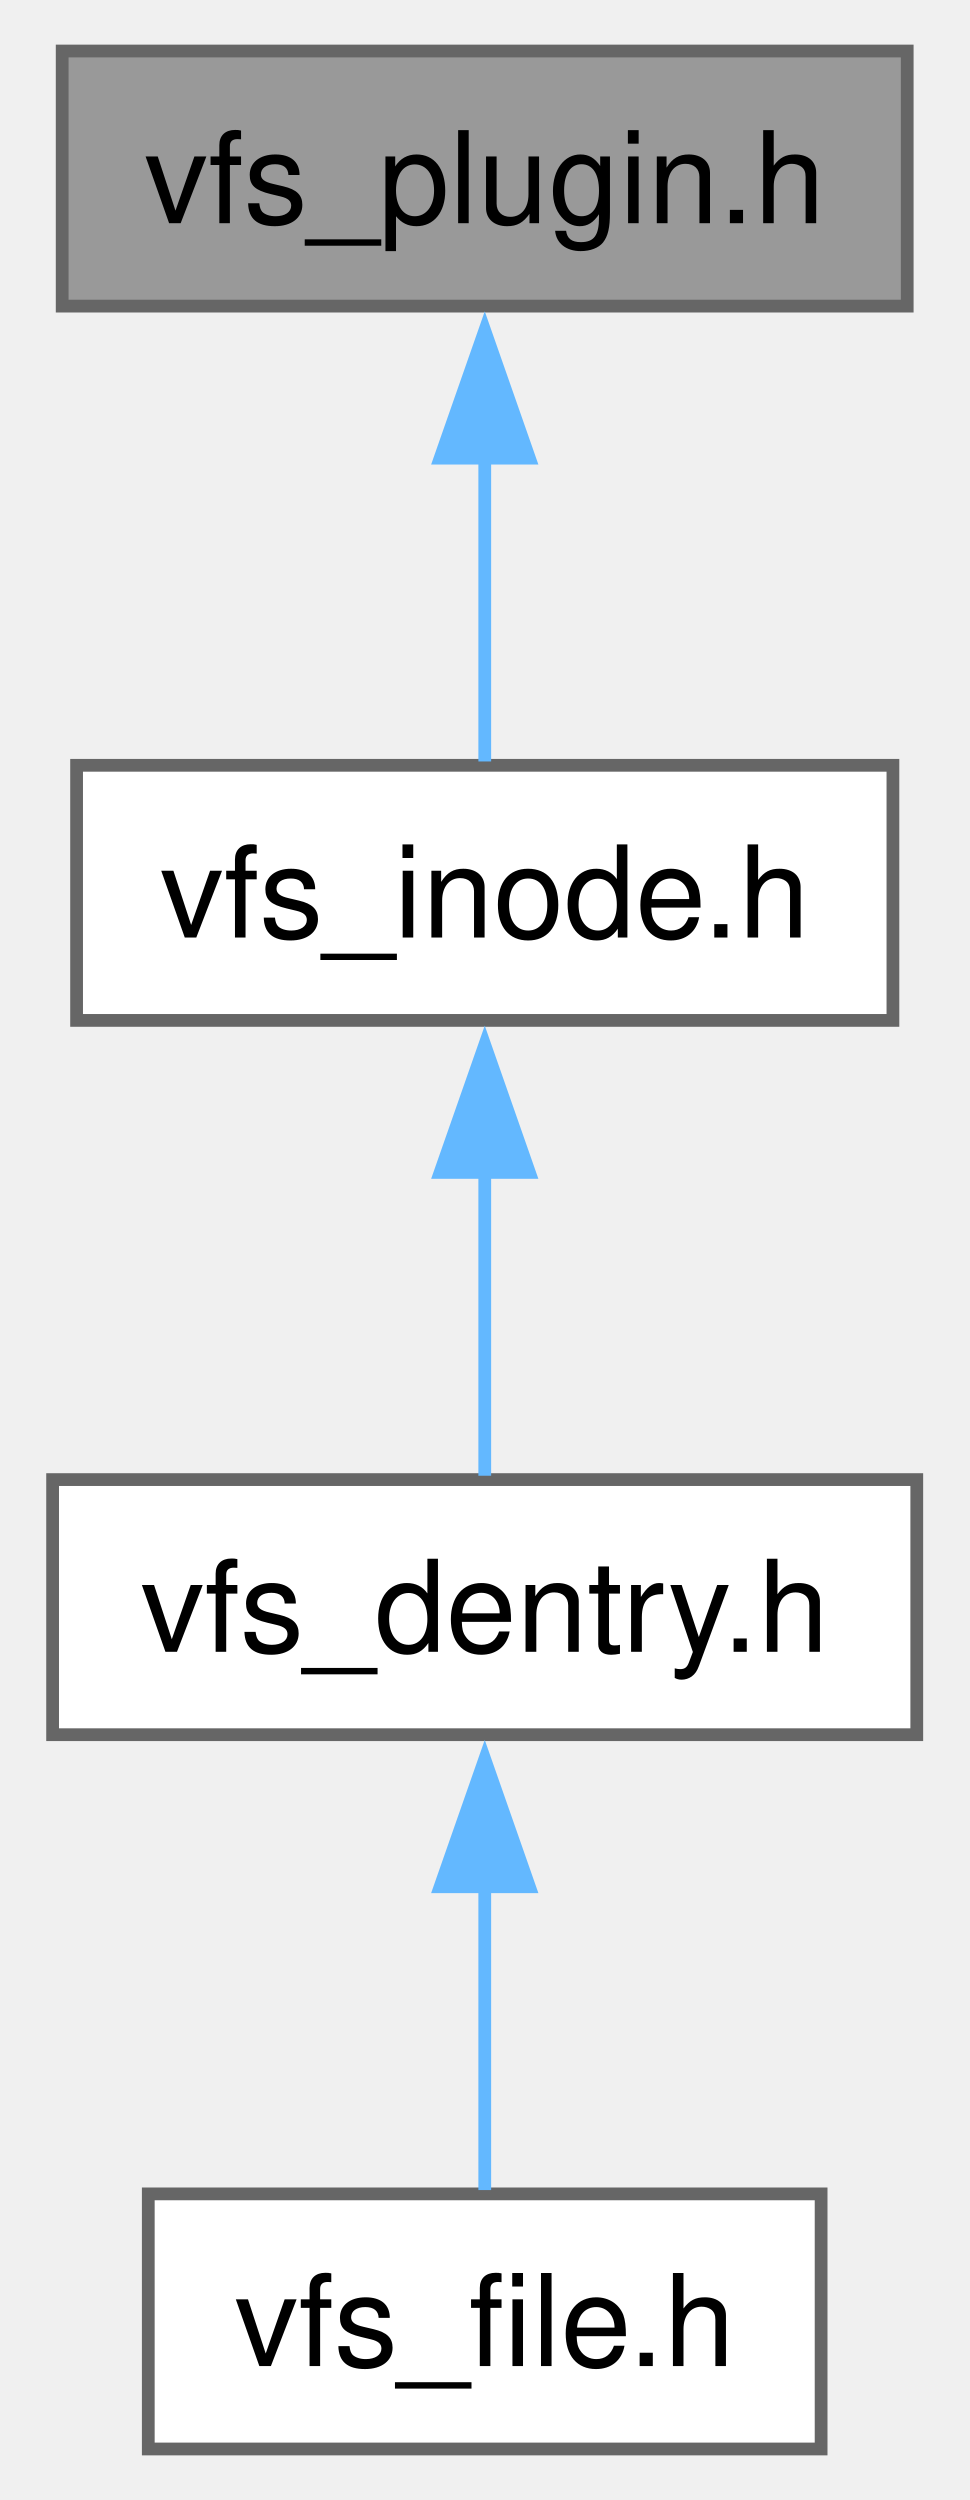
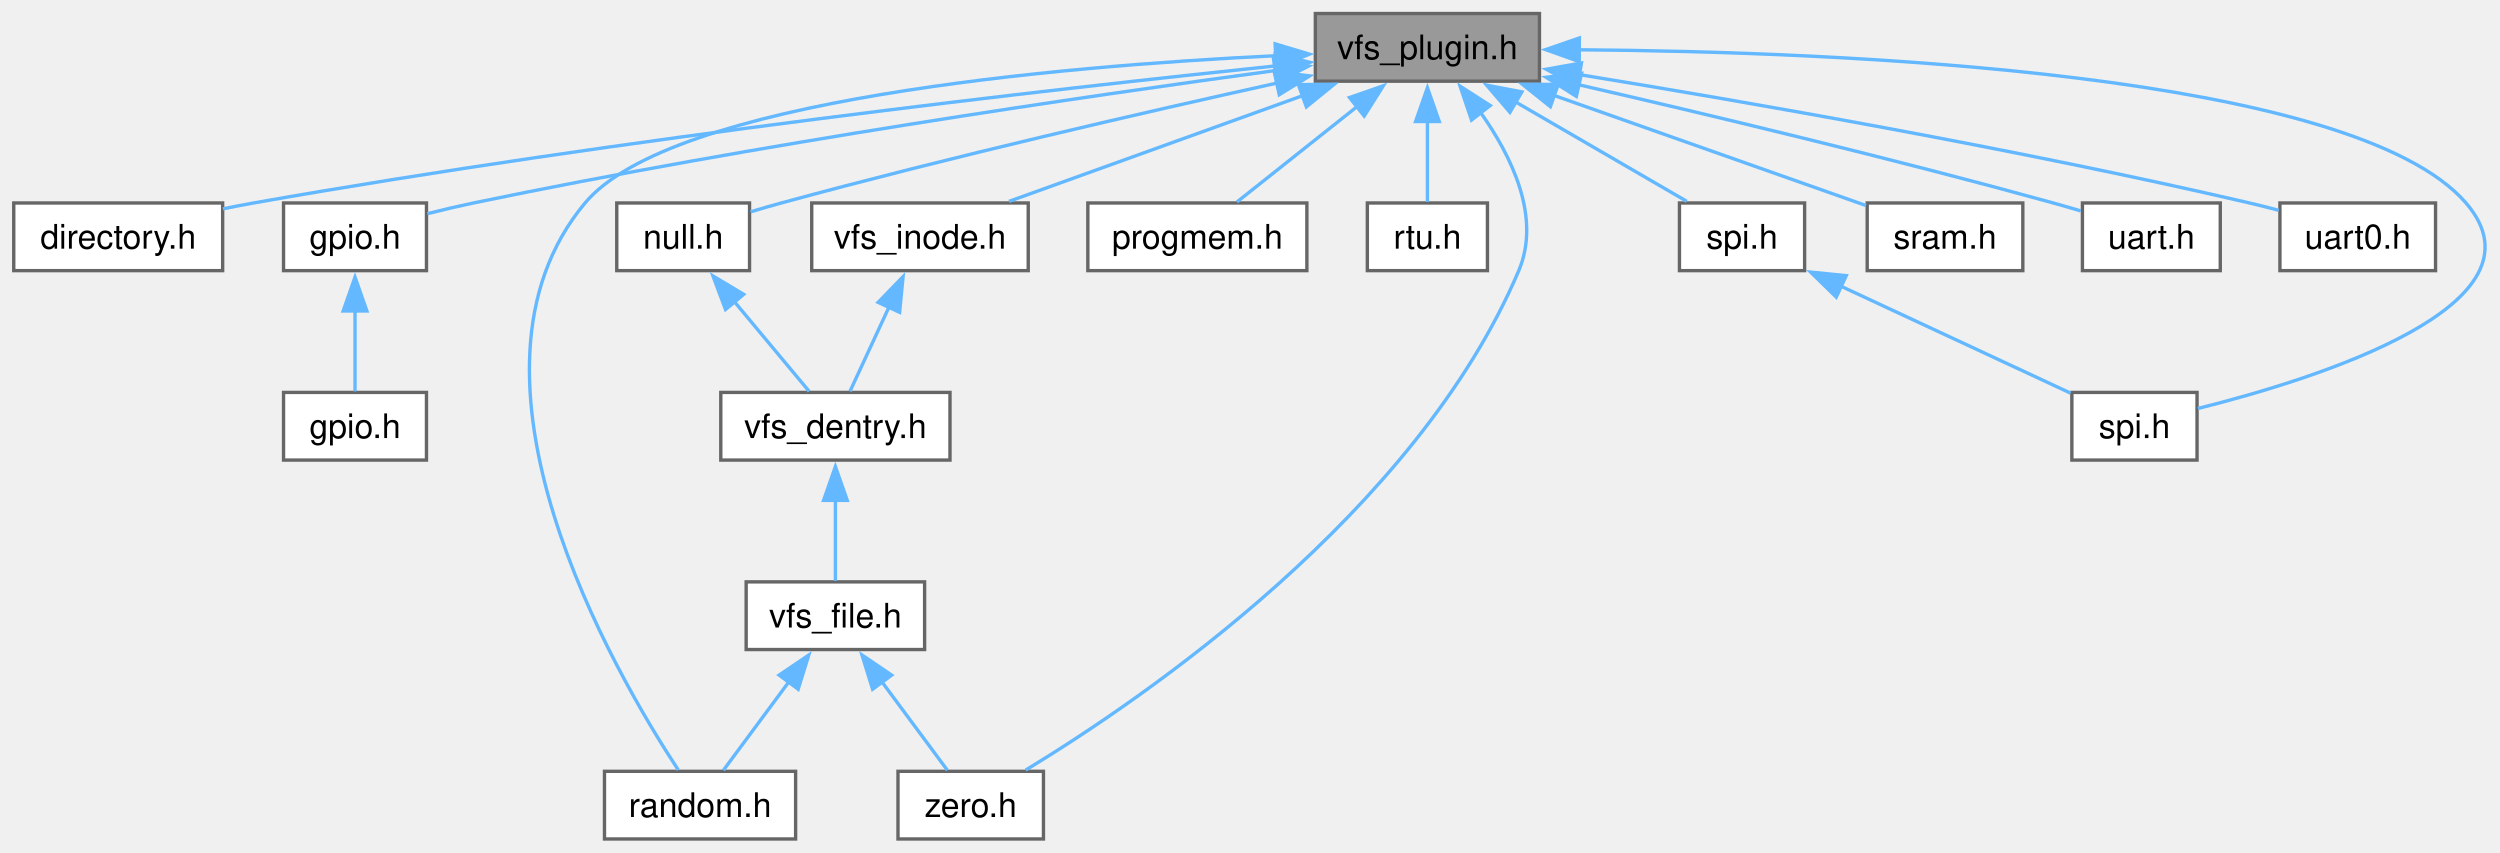
- <svg xmlns="http://www.w3.org/2000/svg" xmlns:xlink="http://www.w3.org/1999/xlink" width="76pt" height="196pt" viewBox="0.00 0.00 75.75 196.00">
-   <g id="graph0" class="graph" transform="scale(1 1) rotate(0) translate(4 192)">
+ <svg xmlns="http://www.w3.org/2000/svg" xmlns:xlink="http://www.w3.org/1999/xlink" width="739pt" height="252pt" viewBox="0.00 0.00 738.87 252.00">
+   <g id="graph0" class="graph" transform="scale(1 1) rotate(0) translate(4 248)">
    <g id="Node000001" class="node">
      <g id="a_Node000001">
        <a xlink:title=" ">
-           <polygon fill="#999999" stroke="#666666" points="67,-188 0.75,-188 0.75,-168 67,-168 67,-188" />
-           <text text-anchor="middle" x="33.88" y="-174.5" font-family="Helvetica,sans-Serif" font-size="10.00">vfs_plugin.h</text>
+           <polygon fill="#999999" stroke="#666666" points="451,-244 384.75,-244 384.75,-224 451,-224 451,-244" />
+           <text text-anchor="middle" x="417.88" y="-230.5" font-family="Helvetica,sans-Serif" font-size="10.00">vfs_plugin.h</text>
        </a>
      </g>
    </g>
    <g id="Node000002" class="node">
      <g id="a_Node000002">
-         <a xlink:href="vfs__inode_8h.html" target="_top" xlink:title=" ">
-           <polygon fill="white" stroke="#666666" points="65.88,-132 1.88,-132 1.88,-112 65.88,-112 65.88,-132" />
-           <text text-anchor="middle" x="33.88" y="-118.5" font-family="Helvetica,sans-Serif" font-size="10.00">vfs_inode.h</text>
+         <a xlink:href="directory_8h.html" target="_top" xlink:title=" ">
+           <polygon fill="white" stroke="#666666" points="61.75,-188 0,-188 0,-168 61.75,-168 61.75,-188" />
+           <text text-anchor="middle" x="30.88" y="-174.5" font-family="Helvetica,sans-Serif" font-size="10.00">directory.h</text>
        </a>
      </g>
    </g>
    <g id="edge1_Node000001_Node000002" class="edge">
      <g id="a_edge1_Node000001_Node000002">
        <a xlink:title=" ">
-           <path fill="none" stroke="#63b8ff" d="M33.88,-156.13C33.88,-147.9 33.88,-138.85 33.88,-132.3" />
-           <polygon fill="#63b8ff" stroke="#63b8ff" points="30.38,-156.08 33.88,-166.08 37.38,-156.08 30.38,-156.08" />
+           <path fill="none" stroke="#63b8ff" d="M373.47,-228.57C307.29,-221.67 178.94,-207.12 70.88,-188 67.93,-187.48 64.88,-186.89 61.83,-186.26" />
+           <polygon fill="#63b8ff" stroke="#63b8ff" points="372.89,-232.03 383.2,-229.57 373.61,-225.07 372.89,-232.03" />
        </a>
      </g>
    </g>
    <g id="Node000003" class="node">
      <g id="a_Node000003">
-         <a xlink:href="vfs__dentry_8h.html" target="_top" xlink:title=" ">
-           <polygon fill="white" stroke="#666666" points="67.75,-76 0,-76 0,-56 67.75,-56 67.75,-76" />
-           <text text-anchor="middle" x="33.88" y="-62.5" font-family="Helvetica,sans-Serif" font-size="10.00">vfs_dentry.h</text>
-         </a>
-       </g>
-     </g>
-     <g id="edge2_Node000002_Node000003" class="edge">
-       <g id="a_edge2_Node000002_Node000003">
-         <a xlink:title=" ">
-           <path fill="none" stroke="#63b8ff" d="M33.88,-100.13C33.88,-91.9 33.88,-82.85 33.88,-76.3" />
-           <polygon fill="#63b8ff" stroke="#63b8ff" points="30.38,-100.08 33.88,-110.08 37.38,-100.08 30.38,-100.08" />
+         <a xlink:href="vfs_2module_2gpio_2gpio_8h.html" target="_top" xlink:title=" ">
+           <polygon fill="white" stroke="#666666" points="122,-188 79.75,-188 79.75,-168 122,-168 122,-188" />
+           <text text-anchor="middle" x="100.88" y="-174.5" font-family="Helvetica,sans-Serif" font-size="10.00">gpio.h</text>
+         </a>
+       </g>
+     </g>
+     <g id="edge2_Node000001_Node000003" class="edge">
+       <g id="a_edge2_Node000001_Node000003">
+         <a xlink:title=" ">
+           <path fill="none" stroke="#63b8ff" d="M373.01,-227.16C317.18,-219.59 219.03,-205.29 135.88,-188 131.45,-187.08 126.75,-185.97 122.27,-184.84" />
+           <polygon fill="#63b8ff" stroke="#63b8ff" points="372.39,-230.61 382.76,-228.47 373.32,-223.67 372.39,-230.61" />
+         </a>
+       </g>
+     </g>
+     <g id="Node000005" class="node">
+       <g id="a_Node000005">
+         <a xlink:href="null_8h.html" target="_top" xlink:title=" ">
+           <polygon fill="white" stroke="#666666" points="217.5,-188 178.25,-188 178.25,-168 217.5,-168 217.5,-188" />
+           <text text-anchor="middle" x="197.88" y="-174.5" font-family="Helvetica,sans-Serif" font-size="10.00">null.h</text>
+         </a>
+       </g>
+     </g>
+     <g id="edge4_Node000001_Node000005" class="edge">
+       <g id="a_edge4_Node000001_Node000005">
+         <a xlink:title=" ">
+           <path fill="none" stroke="#63b8ff" d="M373.65,-223.5C334.8,-214.93 276.83,-201.62 226.88,-188 223.93,-187.2 220.82,-186.29 217.79,-185.38" />
+           <polygon fill="#63b8ff" stroke="#63b8ff" points="372.58,-226.84 383.1,-225.57 374.08,-220.01 372.58,-226.84" />
+         </a>
+       </g>
+     </g>
+     <g id="Node000008" class="node">
+       <g id="a_Node000008">
+         <a xlink:href="random_8h.html" target="_top" xlink:title=" ">
+           <polygon fill="white" stroke="#666666" points="231.12,-20 174.62,-20 174.62,0 231.12,0 231.12,-20" />
+           <text text-anchor="middle" x="202.88" y="-6.5" font-family="Helvetica,sans-Serif" font-size="10.00">random.h</text>
+         </a>
+       </g>
+     </g>
+     <g id="edge10_Node000001_Node000008" class="edge">
+       <g id="a_edge10_Node000001_Node000008">
+         <a xlink:title=" ">
+           <path fill="none" stroke="#63b8ff" d="M373.08,-231.54C308.56,-228.4 194.4,-218.55 168.88,-188 126.34,-137.09 177.57,-49.12 196.44,-20.38" />
+           <polygon fill="#63b8ff" stroke="#63b8ff" points="372.86,-235.04 383.01,-231.99 373.17,-228.04 372.86,-235.04" />
+         </a>
+       </g>
+     </g>
+     <g id="Node000009" class="node">
+       <g id="a_Node000009">
+         <a xlink:href="zero_8h.html" target="_top" xlink:title=" ">
+           <polygon fill="white" stroke="#666666" points="304.38,-20 261.38,-20 261.38,0 304.38,0 304.38,-20" />
+           <text text-anchor="middle" x="282.88" y="-6.5" font-family="Helvetica,sans-Serif" font-size="10.00">zero.h</text>
+         </a>
+       </g>
+     </g>
+     <g id="edge20_Node000001_Node000009" class="edge">
+       <g id="a_edge20_Node000001_Node000009">
+         <a xlink:title=" ">
+           <path fill="none" stroke="#63b8ff" d="M433.54,-214.83C442.81,-201.78 451.56,-183.78 444.88,-168 414.56,-96.41 333.86,-41.45 299.13,-20.37" />
+           <polygon fill="#63b8ff" stroke="#63b8ff" points="430.92,-212.5 427.53,-222.53 436.44,-216.81 430.92,-212.5" />
+         </a>
+       </g>
+     </g>
+     <g id="Node000010" class="node">
+       <g id="a_Node000010">
+         <a xlink:href="vfs_2module_2avr_2progmem_8h.html" target="_top" xlink:title=" ">
+           <polygon fill="white" stroke="#666666" points="382.25,-188 317.5,-188 317.5,-168 382.25,-168 382.25,-188" />
+           <text text-anchor="middle" x="349.88" y="-174.5" font-family="Helvetica,sans-Serif" font-size="10.00">progmem.h</text>
+         </a>
+       </g>
+     </g>
+     <g id="edge9_Node000001_Node000010" class="edge">
+       <g id="a_edge9_Node000001_Node000010">
+         <a xlink:title=" ">
+           <path fill="none" stroke="#63b8ff" d="M397.32,-216.68C385.62,-207.39 371.39,-196.09 361.58,-188.3" />
+           <polygon fill="#63b8ff" stroke="#63b8ff" points="394.84,-219.17 404.85,-222.65 399.19,-213.69 394.84,-219.17" />
+         </a>
+       </g>
+     </g>
+     <g id="Node000011" class="node">
+       <g id="a_Node000011">
+         <a xlink:href="rtu_8h.html" target="_top" xlink:title=" ">
+           <polygon fill="white" stroke="#666666" points="435.62,-188 400.12,-188 400.12,-168 435.62,-168 435.62,-188" />
+           <text text-anchor="middle" x="417.88" y="-174.5" font-family="Helvetica,sans-Serif" font-size="10.00">rtu.h</text>
+         </a>
+       </g>
+     </g>
+     <g id="edge11_Node000001_Node000011" class="edge">
+       <g id="a_edge11_Node000001_Node000011">
+         <a xlink:title=" ">
+           <path fill="none" stroke="#63b8ff" d="M417.88,-212.13C417.88,-203.9 417.88,-194.85 417.88,-188.3" />
+           <polygon fill="#63b8ff" stroke="#63b8ff" points="414.38,-212.08 417.88,-222.08 421.38,-212.08 414.38,-212.08" />
+         </a>
+       </g>
+     </g>
+     <g id="Node000012" class="node">
+       <g id="a_Node000012">
+         <a xlink:href="avr_2spi_2spi_8h.html" target="_top" xlink:title=" ">
+           <polygon fill="white" stroke="#666666" points="645.38,-132 608.38,-132 608.38,-112 645.38,-112 645.38,-132" />
+           <text text-anchor="middle" x="626.88" y="-118.5" font-family="Helvetica,sans-Serif" font-size="10.00">spi.h</text>
+         </a>
+       </g>
+     </g>
+     <g id="edge12_Node000001_Node000012" class="edge">
+       <g id="a_edge12_Node000001_Node000012">
+         <a xlink:title=" ">
+           <path fill="none" stroke="#63b8ff" d="M462.48,-233.29C539.28,-232.72 691.5,-226.62 724.88,-188 750.84,-157.95 680.78,-136.04 645.62,-127.25" />
+           <polygon fill="#63b8ff" stroke="#63b8ff" points="462.77,-229.78 452.79,-233.33 462.8,-236.78 462.77,-229.78" />
+         </a>
+       </g>
+     </g>
+     <g id="Node000013" class="node">
+       <g id="a_Node000013">
+         <a xlink:href="spi_2spi_8h.html" target="_top" xlink:title=" ">
+           <polygon fill="white" stroke="#666666" points="529.38,-188 492.38,-188 492.38,-168 529.38,-168 529.38,-188" />
+           <text text-anchor="middle" x="510.88" y="-174.5" font-family="Helvetica,sans-Serif" font-size="10.00">spi.h</text>
+         </a>
+       </g>
+     </g>
+     <g id="edge13_Node000001_Node000013" class="edge">
+       <g id="a_edge13_Node000001_Node000013">
+         <a xlink:title=" ">
+           <path fill="none" stroke="#63b8ff" d="M443.57,-218.08C459.87,-208.62 480.46,-196.66 494.55,-188.48" />
+           <polygon fill="#63b8ff" stroke="#63b8ff" points="442.27,-214.79 435.38,-222.83 445.79,-220.84 442.27,-214.79" />
+         </a>
+       </g>
+     </g>
+     <g id="Node000014" class="node">
+       <g id="a_Node000014">
+         <a xlink:href="sram_8h.html" target="_top" xlink:title=" ">
+           <polygon fill="white" stroke="#666666" points="593.88,-188 547.88,-188 547.88,-168 593.88,-168 593.88,-188" />
+           <text text-anchor="middle" x="570.88" y="-174.5" font-family="Helvetica,sans-Serif" font-size="10.00">sram.h</text>
+         </a>
+       </g>
+     </g>
+     <g id="edge15_Node000001_Node000014" class="edge">
+       <g id="a_edge15_Node000001_Node000014">
+         <a xlink:title=" ">
+           <path fill="none" stroke="#63b8ff" d="M455.02,-219.89C483.86,-209.71 522.94,-195.92 547.53,-187.24" />
+           <polygon fill="#63b8ff" stroke="#63b8ff" points="454.22,-216.46 445.95,-223.09 456.55,-223.06 454.22,-216.46" />
+         </a>
+       </g>
+     </g>
+     <g id="Node000015" class="node">
+       <g id="a_Node000015">
+         <a xlink:href="uart_2uart_8h.html" target="_top" xlink:title=" ">
+           <polygon fill="white" stroke="#666666" points="652.25,-188 611.5,-188 611.5,-168 652.25,-168 652.25,-188" />
+           <text text-anchor="middle" x="631.88" y="-174.5" font-family="Helvetica,sans-Serif" font-size="10.00">uart.h</text>
+         </a>
+       </g>
+     </g>
+     <g id="edge16_Node000001_Node000015" class="edge">
+       <g id="a_edge16_Node000001_Node000015">
+         <a xlink:title=" ">
+           <path fill="none" stroke="#63b8ff" d="M462.54,-222.96C500.13,-214.31 555.24,-201.17 602.88,-188 605.52,-187.27 608.28,-186.46 611.01,-185.65" />
+           <polygon fill="#63b8ff" stroke="#63b8ff" points="461.9,-219.51 452.93,-225.16 463.46,-226.34 461.9,-219.51" />
+         </a>
+       </g>
+     </g>
+     <g id="Node000016" class="node">
+       <g id="a_Node000016">
+         <a xlink:href="uart0_8h.html" target="_top" xlink:title=" ">
+           <polygon fill="white" stroke="#666666" points="715.88,-188 669.88,-188 669.88,-168 715.88,-168 715.88,-188" />
+           <text text-anchor="middle" x="692.88" y="-174.5" font-family="Helvetica,sans-Serif" font-size="10.00">uart0.h</text>
+         </a>
+       </g>
+     </g>
+     <g id="edge17_Node000001_Node000016" class="edge">
+       <g id="a_edge17_Node000001_Node000016">
+         <a xlink:title=" ">
+           <path fill="none" stroke="#63b8ff" d="M462.62,-225.97C511.57,-217.99 592.21,-203.98 660.88,-188 663.69,-187.35 666.62,-186.6 669.52,-185.83" />
+           <polygon fill="#63b8ff" stroke="#63b8ff" points="462.29,-222.48 452.98,-227.53 463.41,-229.39 462.29,-222.48" />
+         </a>
+       </g>
+     </g>
+     <g id="Node000017" class="node">
+       <g id="a_Node000017">
+         <a xlink:href="vfs__inode_8h.html" target="_top" xlink:title=" ">
+           <polygon fill="white" stroke="#666666" points="299.88,-188 235.88,-188 235.88,-168 299.88,-168 299.88,-188" />
+           <text text-anchor="middle" x="267.88" y="-174.5" font-family="Helvetica,sans-Serif" font-size="10.00">vfs_inode.h</text>
+         </a>
+       </g>
+     </g>
+     <g id="edge18_Node000001_Node000017" class="edge">
+       <g id="a_edge18_Node000001_Node000017">
+         <a xlink:title=" ">
+           <path fill="none" stroke="#63b8ff" d="M381.18,-219.79C354.26,-210.1 318.32,-197.16 294.21,-188.48" />
+           <polygon fill="#63b8ff" stroke="#63b8ff" points="379.73,-222.99 390.32,-223.08 382.1,-216.4 379.73,-222.99" />
        </a>
      </g>
    </g>
    <g id="Node000004" class="node">
      <g id="a_Node000004">
-         <a xlink:href="vfs__file_8h.html" target="_top" xlink:title=" ">
-           <polygon fill="white" stroke="#666666" points="60.25,-20 7.5,-20 7.5,0 60.25,0 60.25,-20" />
-           <text text-anchor="middle" x="33.88" y="-6.5" font-family="Helvetica,sans-Serif" font-size="10.00">vfs_file.h</text>
+         <a xlink:href="vfs_2module_2arduino_2gpio_8h.html" target="_top" xlink:title=" ">
+           <polygon fill="white" stroke="#666666" points="122,-132 79.75,-132 79.75,-112 122,-112 122,-132" />
+           <text text-anchor="middle" x="100.88" y="-118.5" font-family="Helvetica,sans-Serif" font-size="10.00">gpio.h</text>
        </a>
      </g>
    </g>
    <g id="edge3_Node000003_Node000004" class="edge">
      <g id="a_edge3_Node000003_Node000004">
        <a xlink:title=" ">
-           <path fill="none" stroke="#63b8ff" d="M33.88,-44.13C33.88,-35.9 33.88,-26.85 33.88,-20.3" />
-           <polygon fill="#63b8ff" stroke="#63b8ff" points="30.38,-44.08 33.88,-54.08 37.38,-44.08 30.38,-44.08" />
+           <path fill="none" stroke="#63b8ff" d="M100.88,-156.13C100.88,-147.9 100.88,-138.85 100.88,-132.3" />
+           <polygon fill="#63b8ff" stroke="#63b8ff" points="97.38,-156.08 100.88,-166.08 104.38,-156.08 97.38,-156.08" />
+         </a>
+       </g>
+     </g>
+     <g id="Node000006" class="node">
+       <g id="a_Node000006">
+         <a xlink:href="vfs__dentry_8h.html" target="_top" xlink:title=" ">
+           <polygon fill="white" stroke="#666666" points="276.75,-132 209,-132 209,-112 276.75,-112 276.75,-132" />
+           <text text-anchor="middle" x="242.88" y="-118.5" font-family="Helvetica,sans-Serif" font-size="10.00">vfs_dentry.h</text>
+         </a>
+       </g>
+     </g>
+     <g id="edge5_Node000005_Node000006" class="edge">
+       <g id="a_edge5_Node000005_Node000006">
+         <a xlink:title=" ">
+           <path fill="none" stroke="#63b8ff" d="M212.87,-159C220.33,-150.06 229.02,-139.62 235.13,-132.3" />
+           <polygon fill="#63b8ff" stroke="#63b8ff" points="210.4,-156.51 206.68,-166.43 215.77,-160.99 210.4,-156.51" />
+         </a>
+       </g>
+     </g>
+     <g id="Node000007" class="node">
+       <g id="a_Node000007">
+         <a xlink:href="vfs__file_8h.html" target="_top" xlink:title=" ">
+           <polygon fill="white" stroke="#666666" points="269.25,-76 216.5,-76 216.5,-56 269.25,-56 269.25,-76" />
+           <text text-anchor="middle" x="242.88" y="-62.5" font-family="Helvetica,sans-Serif" font-size="10.00">vfs_file.h</text>
+         </a>
+       </g>
+     </g>
+     <g id="edge6_Node000006_Node000007" class="edge">
+       <g id="a_edge6_Node000006_Node000007">
+         <a xlink:title=" ">
+           <path fill="none" stroke="#63b8ff" d="M242.88,-100.13C242.88,-91.9 242.88,-82.85 242.88,-76.3" />
+           <polygon fill="#63b8ff" stroke="#63b8ff" points="239.38,-100.08 242.88,-110.08 246.38,-100.08 239.38,-100.08" />
+         </a>
+       </g>
+     </g>
+     <g id="edge7_Node000007_Node000008" class="edge">
+       <g id="a_edge7_Node000007_Node000008">
+         <a xlink:title=" ">
+           <path fill="none" stroke="#63b8ff" d="M229.12,-46.44C222.59,-37.62 215.07,-27.47 209.76,-20.3" />
+           <polygon fill="#63b8ff" stroke="#63b8ff" points="226.24,-48.43 235.01,-54.38 231.87,-44.26 226.24,-48.43" />
+         </a>
+       </g>
+     </g>
+     <g id="edge8_Node000007_Node000009" class="edge">
+       <g id="a_edge8_Node000007_Node000009">
+         <a xlink:title=" ">
+           <path fill="none" stroke="#63b8ff" d="M256.63,-46.44C263.16,-37.62 270.68,-27.47 275.99,-20.3" />
+           <polygon fill="#63b8ff" stroke="#63b8ff" points="253.88,-44.26 250.74,-54.38 259.51,-48.43 253.88,-44.26" />
+         </a>
+       </g>
+     </g>
+     <g id="edge14_Node000013_Node000012" class="edge">
+       <g id="a_edge14_Node000013_Node000012">
+         <a xlink:title=" ">
+           <path fill="none" stroke="#63b8ff" d="M540.18,-163.36C561.46,-153.45 589.62,-140.34 607.99,-131.79" />
+           <polygon fill="#63b8ff" stroke="#63b8ff" points="538.73,-160.17 531.14,-167.57 541.69,-166.52 538.73,-160.17" />
+         </a>
+       </g>
+     </g>
+     <g id="edge19_Node000017_Node000006" class="edge">
+       <g id="a_edge19_Node000017_Node000006">
+         <a xlink:title=" ">
+           <path fill="none" stroke="#63b8ff" d="M258.75,-157.29C254.8,-148.75 250.36,-139.16 247.18,-132.3" />
+           <polygon fill="#63b8ff" stroke="#63b8ff" points="255.51,-158.62 262.88,-166.22 261.86,-155.68 255.51,-158.62" />
        </a>
      </g>
    </g>
  </g>
</svg>
